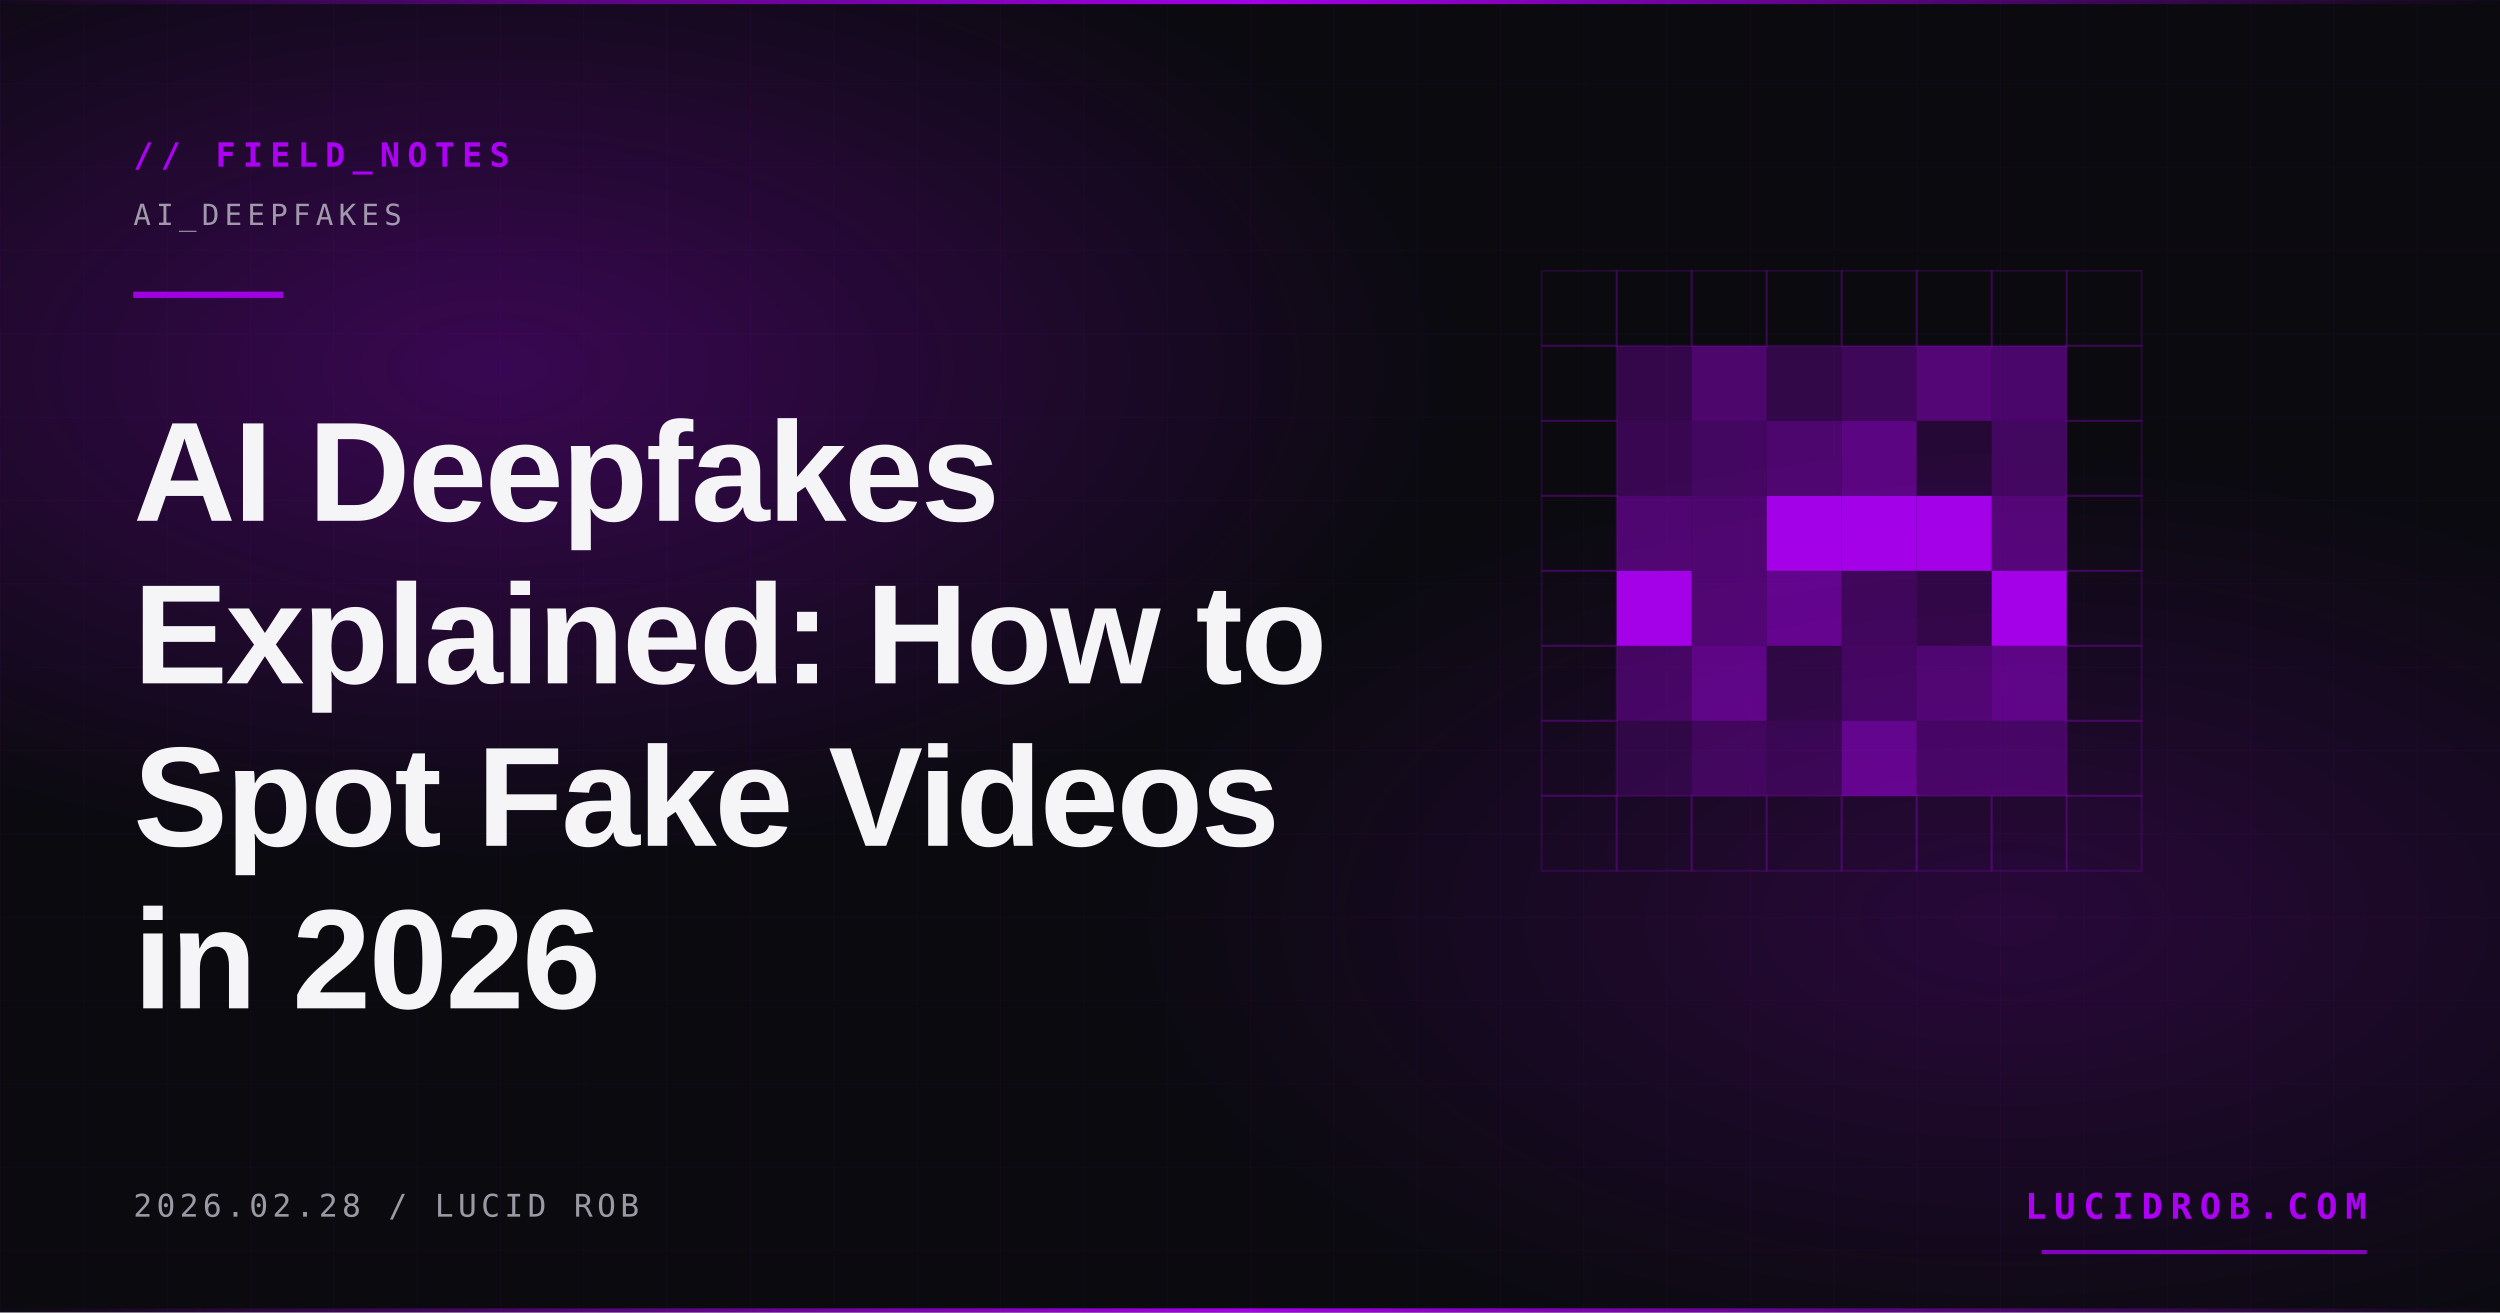
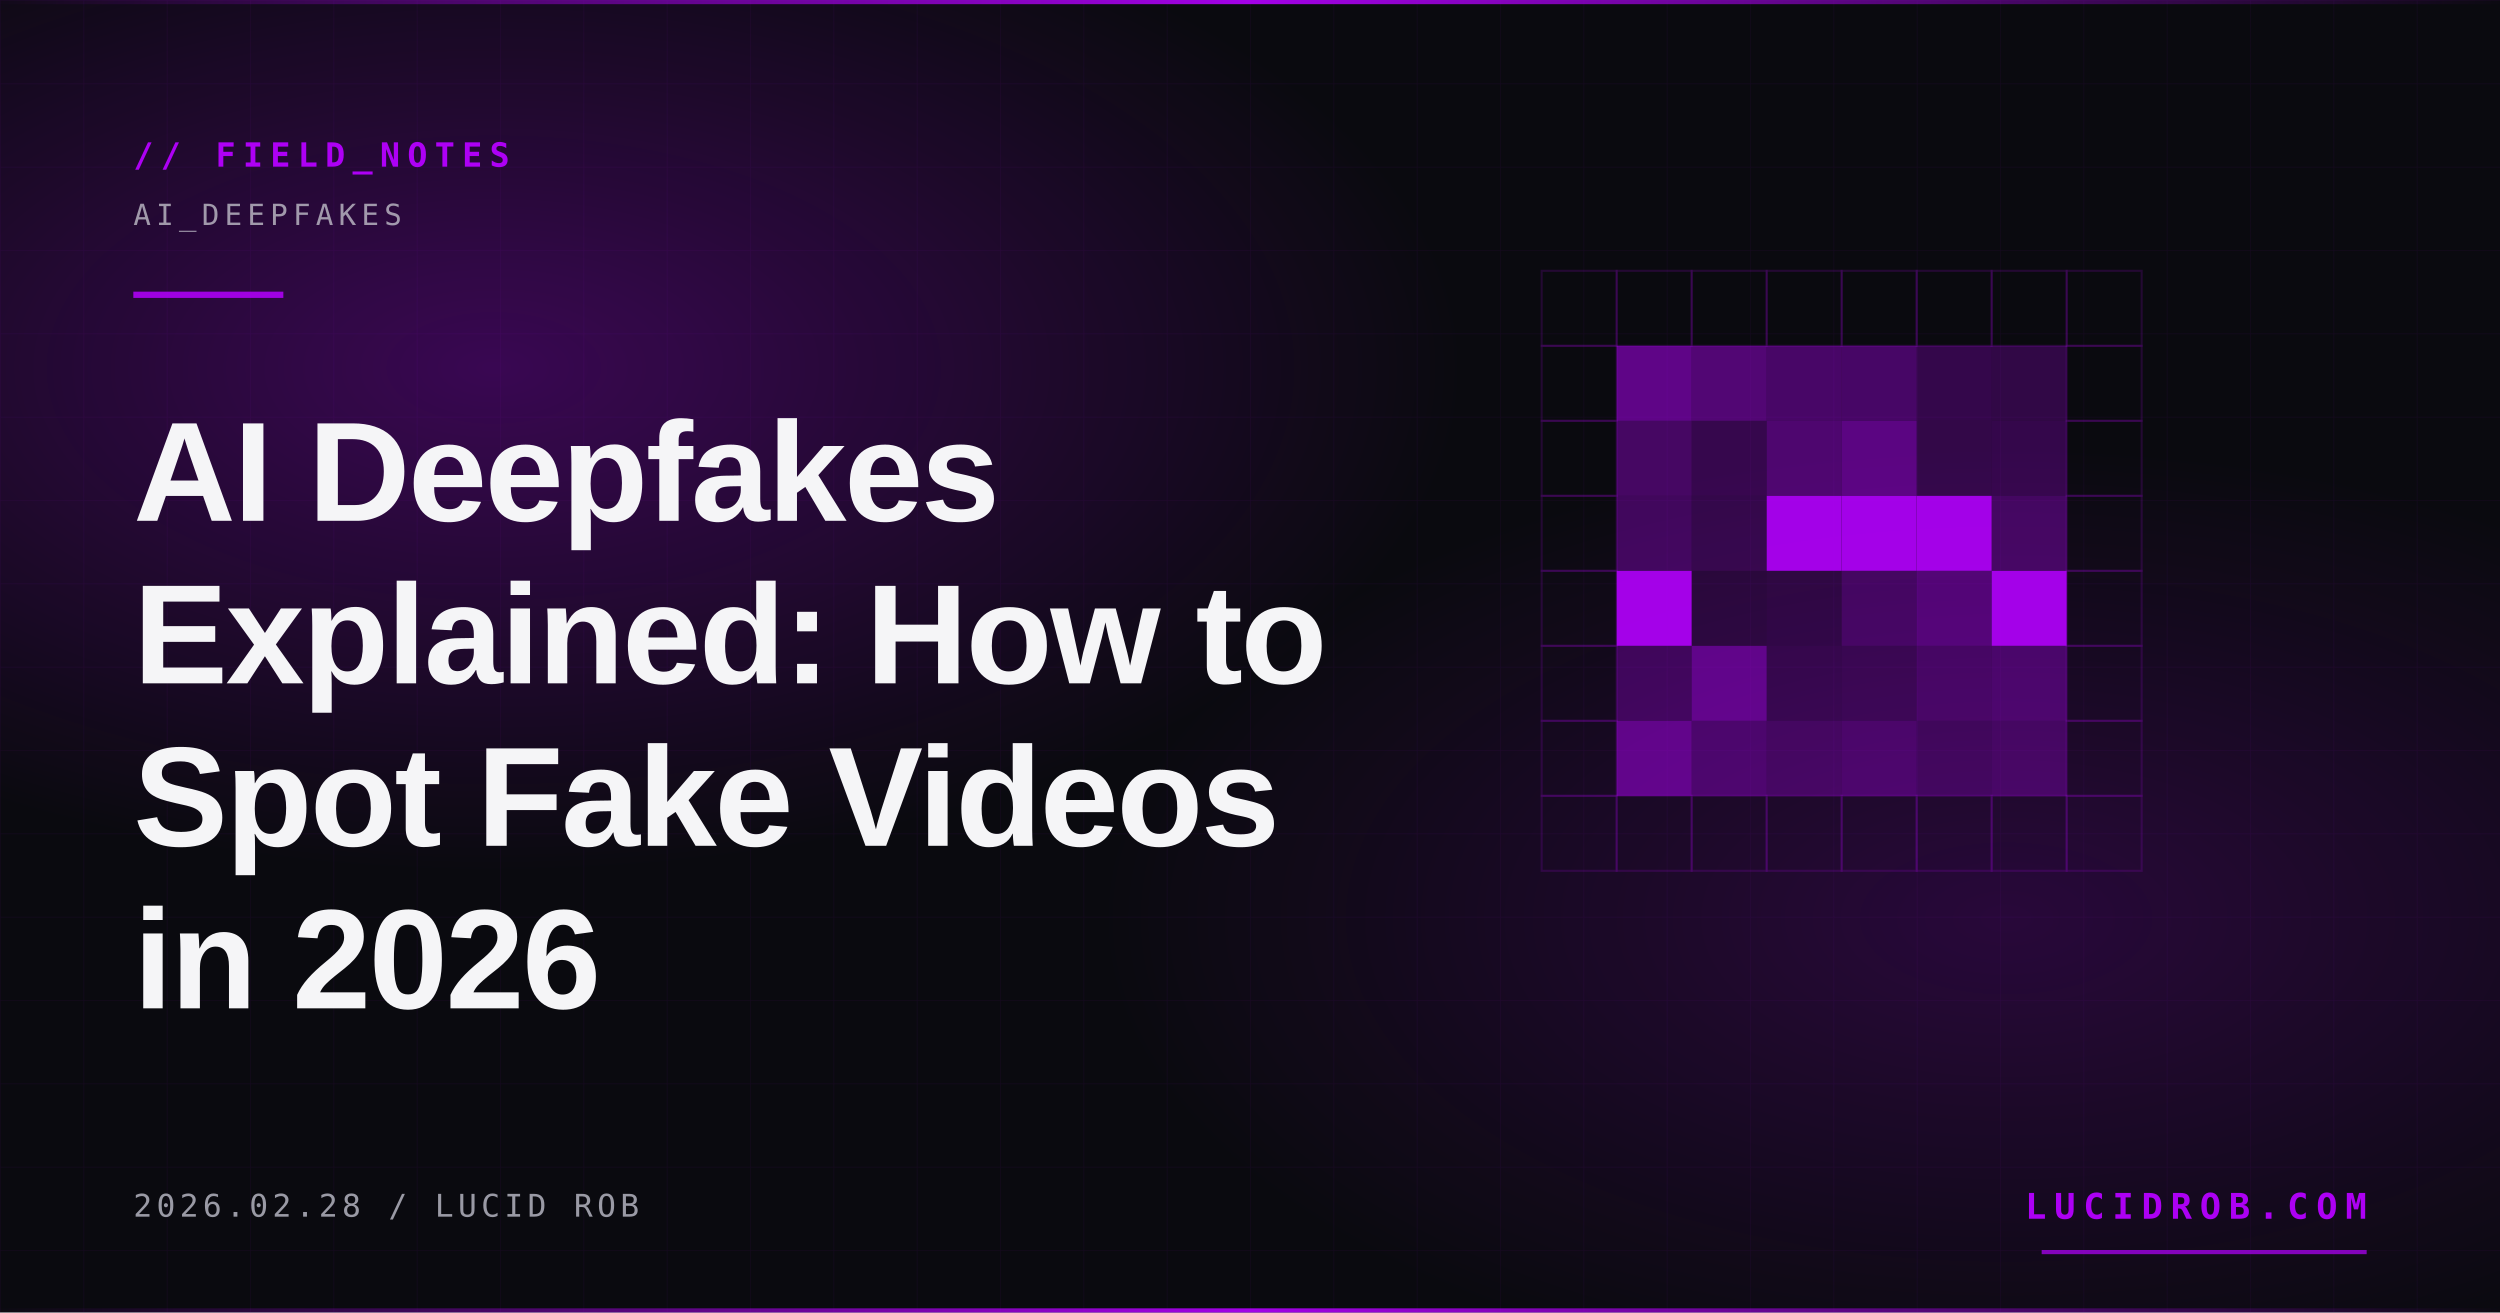
<svg xmlns="http://www.w3.org/2000/svg" width="1200" height="630" viewBox="0 0 1200 630">
  <defs>
    <radialGradient id="glow" cx="20%" cy="28%" r="70%">
      <stop offset="0" stop-color="#b400ff" stop-opacity="0.28" />
      <stop offset="0.55" stop-color="#b400ff" stop-opacity="0" />
    </radialGradient>
    <radialGradient id="glowR" cx="80%" cy="70%" r="60%">
      <stop offset="0" stop-color="#b400ff" stop-opacity="0.18" />
      <stop offset="0.6" stop-color="#b400ff" stop-opacity="0" />
    </radialGradient>
    <linearGradient id="stripe" x1="0" y1="0" x2="1" y2="0">
      <stop offset="0" stop-color="#b400ff" stop-opacity="0" />
      <stop offset="0.5" stop-color="#b400ff" stop-opacity="0.9" />
      <stop offset="1" stop-color="#b400ff" stop-opacity="0" />
    </linearGradient>
    <pattern id="grid" width="40" height="40" patternUnits="userSpaceOnUse">
      <path d="M 40 0 L 0 0 0 40" fill="none" stroke="#b400ff" stroke-width="0.5" stroke-opacity="0.08" />
    </pattern>
  </defs>
  <rect width="1200" height="630" fill="#0a0a0f" />
  <rect width="1200" height="630" fill="url(#grid)" />
  <rect width="1200" height="630" fill="url(#glow)" />
  <rect width="1200" height="630" fill="url(#glowR)" />
  <g>
    <rect x="740" y="130" width="36" height="36" fill="none" stroke="#b400ff" stroke-width="1" opacity="0.15" />
    <rect x="776" y="130" width="36" height="36" fill="none" stroke="#b400ff" stroke-width="1" opacity="0.15" />
    <rect x="812" y="130" width="36" height="36" fill="none" stroke="#b400ff" stroke-width="1" opacity="0.15" />
    <rect x="848" y="130" width="36" height="36" fill="none" stroke="#b400ff" stroke-width="1" opacity="0.15" />
    <rect x="884" y="130" width="36" height="36" fill="none" stroke="#b400ff" stroke-width="1" opacity="0.15" />
    <rect x="920" y="130" width="36" height="36" fill="none" stroke="#b400ff" stroke-width="1" opacity="0.15" />
    <rect x="956" y="130" width="36" height="36" fill="none" stroke="#b400ff" stroke-width="1" opacity="0.15" />
    <rect x="992" y="130" width="36" height="36" fill="none" stroke="#b400ff" stroke-width="1" opacity="0.15" />
    <rect x="740" y="166" width="36" height="36" fill="none" stroke="#b400ff" stroke-width="1" opacity="0.15" />
-     <rect x="776" y="166" width="36" height="36" fill="#b400ff" opacity="0.25" />
-     <rect x="812" y="166" width="36" height="36" fill="#b400ff" opacity="0.39" />
-     <rect x="848" y="166" width="36" height="36" fill="#b400ff" opacity="0.24" />
-     <rect x="884" y="166" width="36" height="36" fill="#b400ff" opacity="0.31" />
-     <rect x="920" y="166" width="36" height="36" fill="#b400ff" opacity="0.43" />
-     <rect x="956" y="166" width="36" height="36" fill="#b400ff" opacity="0.38" />
+     <rect x="776" y="166" width="36" height="36" fill="#b400ff" opacity="0.50" />
+     <rect x="812" y="166" width="36" height="36" fill="#b400ff" opacity="0.42" />
+     <rect x="848" y="166" width="36" height="36" fill="#b400ff" opacity="0.37" />
+     <rect x="884" y="166" width="36" height="36" fill="#b400ff" opacity="0.36" />
+     <rect x="920" y="166" width="36" height="36" fill="#b400ff" opacity="0.25" />
+     <rect x="956" y="166" width="36" height="36" fill="#b400ff" opacity="0.23" />
    <rect x="992" y="166" width="36" height="36" fill="none" stroke="#b400ff" stroke-width="1" opacity="0.15" />
    <rect x="740" y="202" width="36" height="36" fill="none" stroke="#b400ff" stroke-width="1" opacity="0.15" />
-     <rect x="776" y="202" width="36" height="36" fill="#b400ff" opacity="0.28" />
-     <rect x="812" y="202" width="36" height="36" fill="#b400ff" opacity="0.34" />
+     <rect x="776" y="202" width="36" height="36" fill="#b400ff" opacity="0.35" />
+     <rect x="812" y="202" width="36" height="36" fill="#b400ff" opacity="0.26" />
    <rect x="848" y="202" width="36" height="36" fill="#b400ff" opacity="0.40" />
    <rect x="884" y="202" width="36" height="36" fill="#b400ff" opacity="0.48" />
-     <rect x="920" y="202" width="36" height="36" fill="#b400ff" opacity="0.17" />
-     <rect x="956" y="202" width="36" height="36" fill="#b400ff" opacity="0.33" />
+     <rect x="920" y="202" width="36" height="36" fill="#b400ff" opacity="0.24" />
+     <rect x="956" y="202" width="36" height="36" fill="#b400ff" opacity="0.25" />
    <rect x="992" y="202" width="36" height="36" fill="none" stroke="#b400ff" stroke-width="1" opacity="0.15" />
    <rect x="740" y="238" width="36" height="36" fill="none" stroke="#b400ff" stroke-width="1" opacity="0.15" />
-     <rect x="776" y="238" width="36" height="36" fill="#b400ff" opacity="0.40" />
-     <rect x="812" y="238" width="36" height="36" fill="#b400ff" opacity="0.39" />
+     <rect x="776" y="238" width="36" height="36" fill="#b400ff" opacity="0.32" />
+     <rect x="812" y="238" width="36" height="36" fill="#b400ff" opacity="0.24" />
    <rect x="848" y="238" width="36" height="36" fill="#b400ff" opacity="0.9" />
    <rect x="884" y="238" width="36" height="36" fill="#b400ff" opacity="0.9" />
    <rect x="920" y="238" width="36" height="36" fill="#b400ff" opacity="0.9" />
-     <rect x="956" y="238" width="36" height="36" fill="#b400ff" opacity="0.42" />
+     <rect x="956" y="238" width="36" height="36" fill="#b400ff" opacity="0.33" />
    <rect x="992" y="238" width="36" height="36" fill="none" stroke="#b400ff" stroke-width="1" opacity="0.15" />
    <rect x="740" y="274" width="36" height="36" fill="none" stroke="#b400ff" stroke-width="1" opacity="0.15" />
    <rect x="776" y="274" width="36" height="36" fill="#b400ff" opacity="0.9" />
-     <rect x="812" y="274" width="36" height="36" fill="#b400ff" opacity="0.39" />
-     <rect x="848" y="274" width="36" height="36" fill="#b400ff" opacity="0.50" />
-     <rect x="884" y="274" width="36" height="36" fill="#b400ff" opacity="0.28" />
-     <rect x="920" y="274" width="36" height="36" fill="#b400ff" opacity="0.19" />
+     <rect x="812" y="274" width="36" height="36" fill="#b400ff" opacity="0.16" />
+     <rect x="848" y="274" width="36" height="36" fill="#b400ff" opacity="0.18" />
+     <rect x="884" y="274" width="36" height="36" fill="#b400ff" opacity="0.31" />
+     <rect x="920" y="274" width="36" height="36" fill="#b400ff" opacity="0.40" />
    <rect x="956" y="274" width="36" height="36" fill="#b400ff" opacity="0.9" />
    <rect x="992" y="274" width="36" height="36" fill="none" stroke="#b400ff" stroke-width="1" opacity="0.15" />
    <rect x="740" y="310" width="36" height="36" fill="none" stroke="#b400ff" stroke-width="1" opacity="0.15" />
-     <rect x="776" y="310" width="36" height="36" fill="#b400ff" opacity="0.31" />
-     <rect x="812" y="310" width="36" height="36" fill="#b400ff" opacity="0.46" />
-     <rect x="848" y="310" width="36" height="36" fill="#b400ff" opacity="0.16" />
-     <rect x="884" y="310" width="36" height="36" fill="#b400ff" opacity="0.29" />
-     <rect x="920" y="310" width="36" height="36" fill="#b400ff" opacity="0.36" />
-     <rect x="956" y="310" width="36" height="36" fill="#b400ff" opacity="0.45" />
+     <rect x="776" y="310" width="36" height="36" fill="#b400ff" opacity="0.28" />
+     <rect x="812" y="310" width="36" height="36" fill="#b400ff" opacity="0.48" />
+     <rect x="848" y="310" width="36" height="36" fill="#b400ff" opacity="0.20" />
+     <rect x="884" y="310" width="36" height="36" fill="#b400ff" opacity="0.22" />
+     <rect x="920" y="310" width="36" height="36" fill="#b400ff" opacity="0.30" />
+     <rect x="956" y="310" width="36" height="36" fill="#b400ff" opacity="0.33" />
    <rect x="992" y="310" width="36" height="36" fill="none" stroke="#b400ff" stroke-width="1" opacity="0.15" />
    <rect x="740" y="346" width="36" height="36" fill="none" stroke="#b400ff" stroke-width="1" opacity="0.15" />
-     <rect x="776" y="346" width="36" height="36" fill="#b400ff" opacity="0.16" />
-     <rect x="812" y="346" width="36" height="36" fill="#b400ff" opacity="0.26" />
-     <rect x="848" y="346" width="36" height="36" fill="#b400ff" opacity="0.21" />
-     <rect x="884" y="346" width="36" height="36" fill="#b400ff" opacity="0.47" />
-     <rect x="920" y="346" width="36" height="36" fill="#b400ff" opacity="0.28" />
-     <rect x="956" y="346" width="36" height="36" fill="#b400ff" opacity="0.28" />
+     <rect x="776" y="346" width="36" height="36" fill="#b400ff" opacity="0.47" />
+     <rect x="812" y="346" width="36" height="36" fill="#b400ff" opacity="0.33" />
+     <rect x="848" y="346" width="36" height="36" fill="#b400ff" opacity="0.27" />
+     <rect x="884" y="346" width="36" height="36" fill="#b400ff" opacity="0.31" />
+     <rect x="920" y="346" width="36" height="36" fill="#b400ff" opacity="0.24" />
+     <rect x="956" y="346" width="36" height="36" fill="#b400ff" opacity="0.27" />
    <rect x="992" y="346" width="36" height="36" fill="none" stroke="#b400ff" stroke-width="1" opacity="0.15" />
    <rect x="740" y="382" width="36" height="36" fill="none" stroke="#b400ff" stroke-width="1" opacity="0.15" />
    <rect x="776" y="382" width="36" height="36" fill="none" stroke="#b400ff" stroke-width="1" opacity="0.15" />
    <rect x="812" y="382" width="36" height="36" fill="none" stroke="#b400ff" stroke-width="1" opacity="0.15" />
    <rect x="848" y="382" width="36" height="36" fill="none" stroke="#b400ff" stroke-width="1" opacity="0.15" />
    <rect x="884" y="382" width="36" height="36" fill="none" stroke="#b400ff" stroke-width="1" opacity="0.15" />
    <rect x="920" y="382" width="36" height="36" fill="none" stroke="#b400ff" stroke-width="1" opacity="0.15" />
    <rect x="956" y="382" width="36" height="36" fill="none" stroke="#b400ff" stroke-width="1" opacity="0.15" />
    <rect x="992" y="382" width="36" height="36" fill="none" stroke="#b400ff" stroke-width="1" opacity="0.15" />
  </g>
  <rect x="0" y="0" width="1200" height="2" fill="url(#stripe)" />
  <rect x="0" y="628" width="1200" height="2" fill="url(#stripe)" />
  <text x="64" y="80" font-family="'JetBrains Mono','Menlo',monospace" font-size="16" font-weight="600" fill="#b400ff" letter-spacing="0.22em" opacity="0.95">// FIELD_NOTES</text>
  <text x="64" y="108" font-family="'JetBrains Mono','Menlo',monospace" font-size="14" font-weight="500" fill="#c9c9d1" letter-spacing="0.18em" opacity="0.75">AI_DEEPFAKES</text>
  <rect x="64" y="140" width="72" height="3" fill="#b400ff" opacity="0.85" />
  <text x="64" y="250" font-family="'Space Grotesk','Helvetica Neue',Arial,sans-serif" font-size="68" font-weight="700" fill="#f5f5f7" letter-spacing="-0.015em">AI Deepfakes</text>
  <text x="64" y="328" font-family="'Space Grotesk','Helvetica Neue',Arial,sans-serif" font-size="68" font-weight="700" fill="#f5f5f7" letter-spacing="-0.015em">Explained: How to</text>
  <text x="64" y="406" font-family="'Space Grotesk','Helvetica Neue',Arial,sans-serif" font-size="68" font-weight="700" fill="#f5f5f7" letter-spacing="-0.015em">Spot Fake Videos</text>
  <text x="64" y="484" font-family="'Space Grotesk','Helvetica Neue',Arial,sans-serif" font-size="68" font-weight="700" fill="#f5f5f7" letter-spacing="-0.015em">in 2026</text>
  <text x="64" y="584" font-family="'JetBrains Mono','Menlo',monospace" font-size="15" font-weight="500" fill="#9a9aa5" letter-spacing="0.14em">2026.02.28  /  LUCID ROB</text>
  <text x="1136" y="585" text-anchor="end" font-family="'JetBrains Mono','Menlo',monospace" font-size="17" font-weight="700" fill="#b400ff" letter-spacing="0.22em" opacity="0.95">LUCIDROB.COM</text>
  <rect x="980" y="600" width="156" height="2" fill="#b400ff" opacity="0.7" />
</svg>
